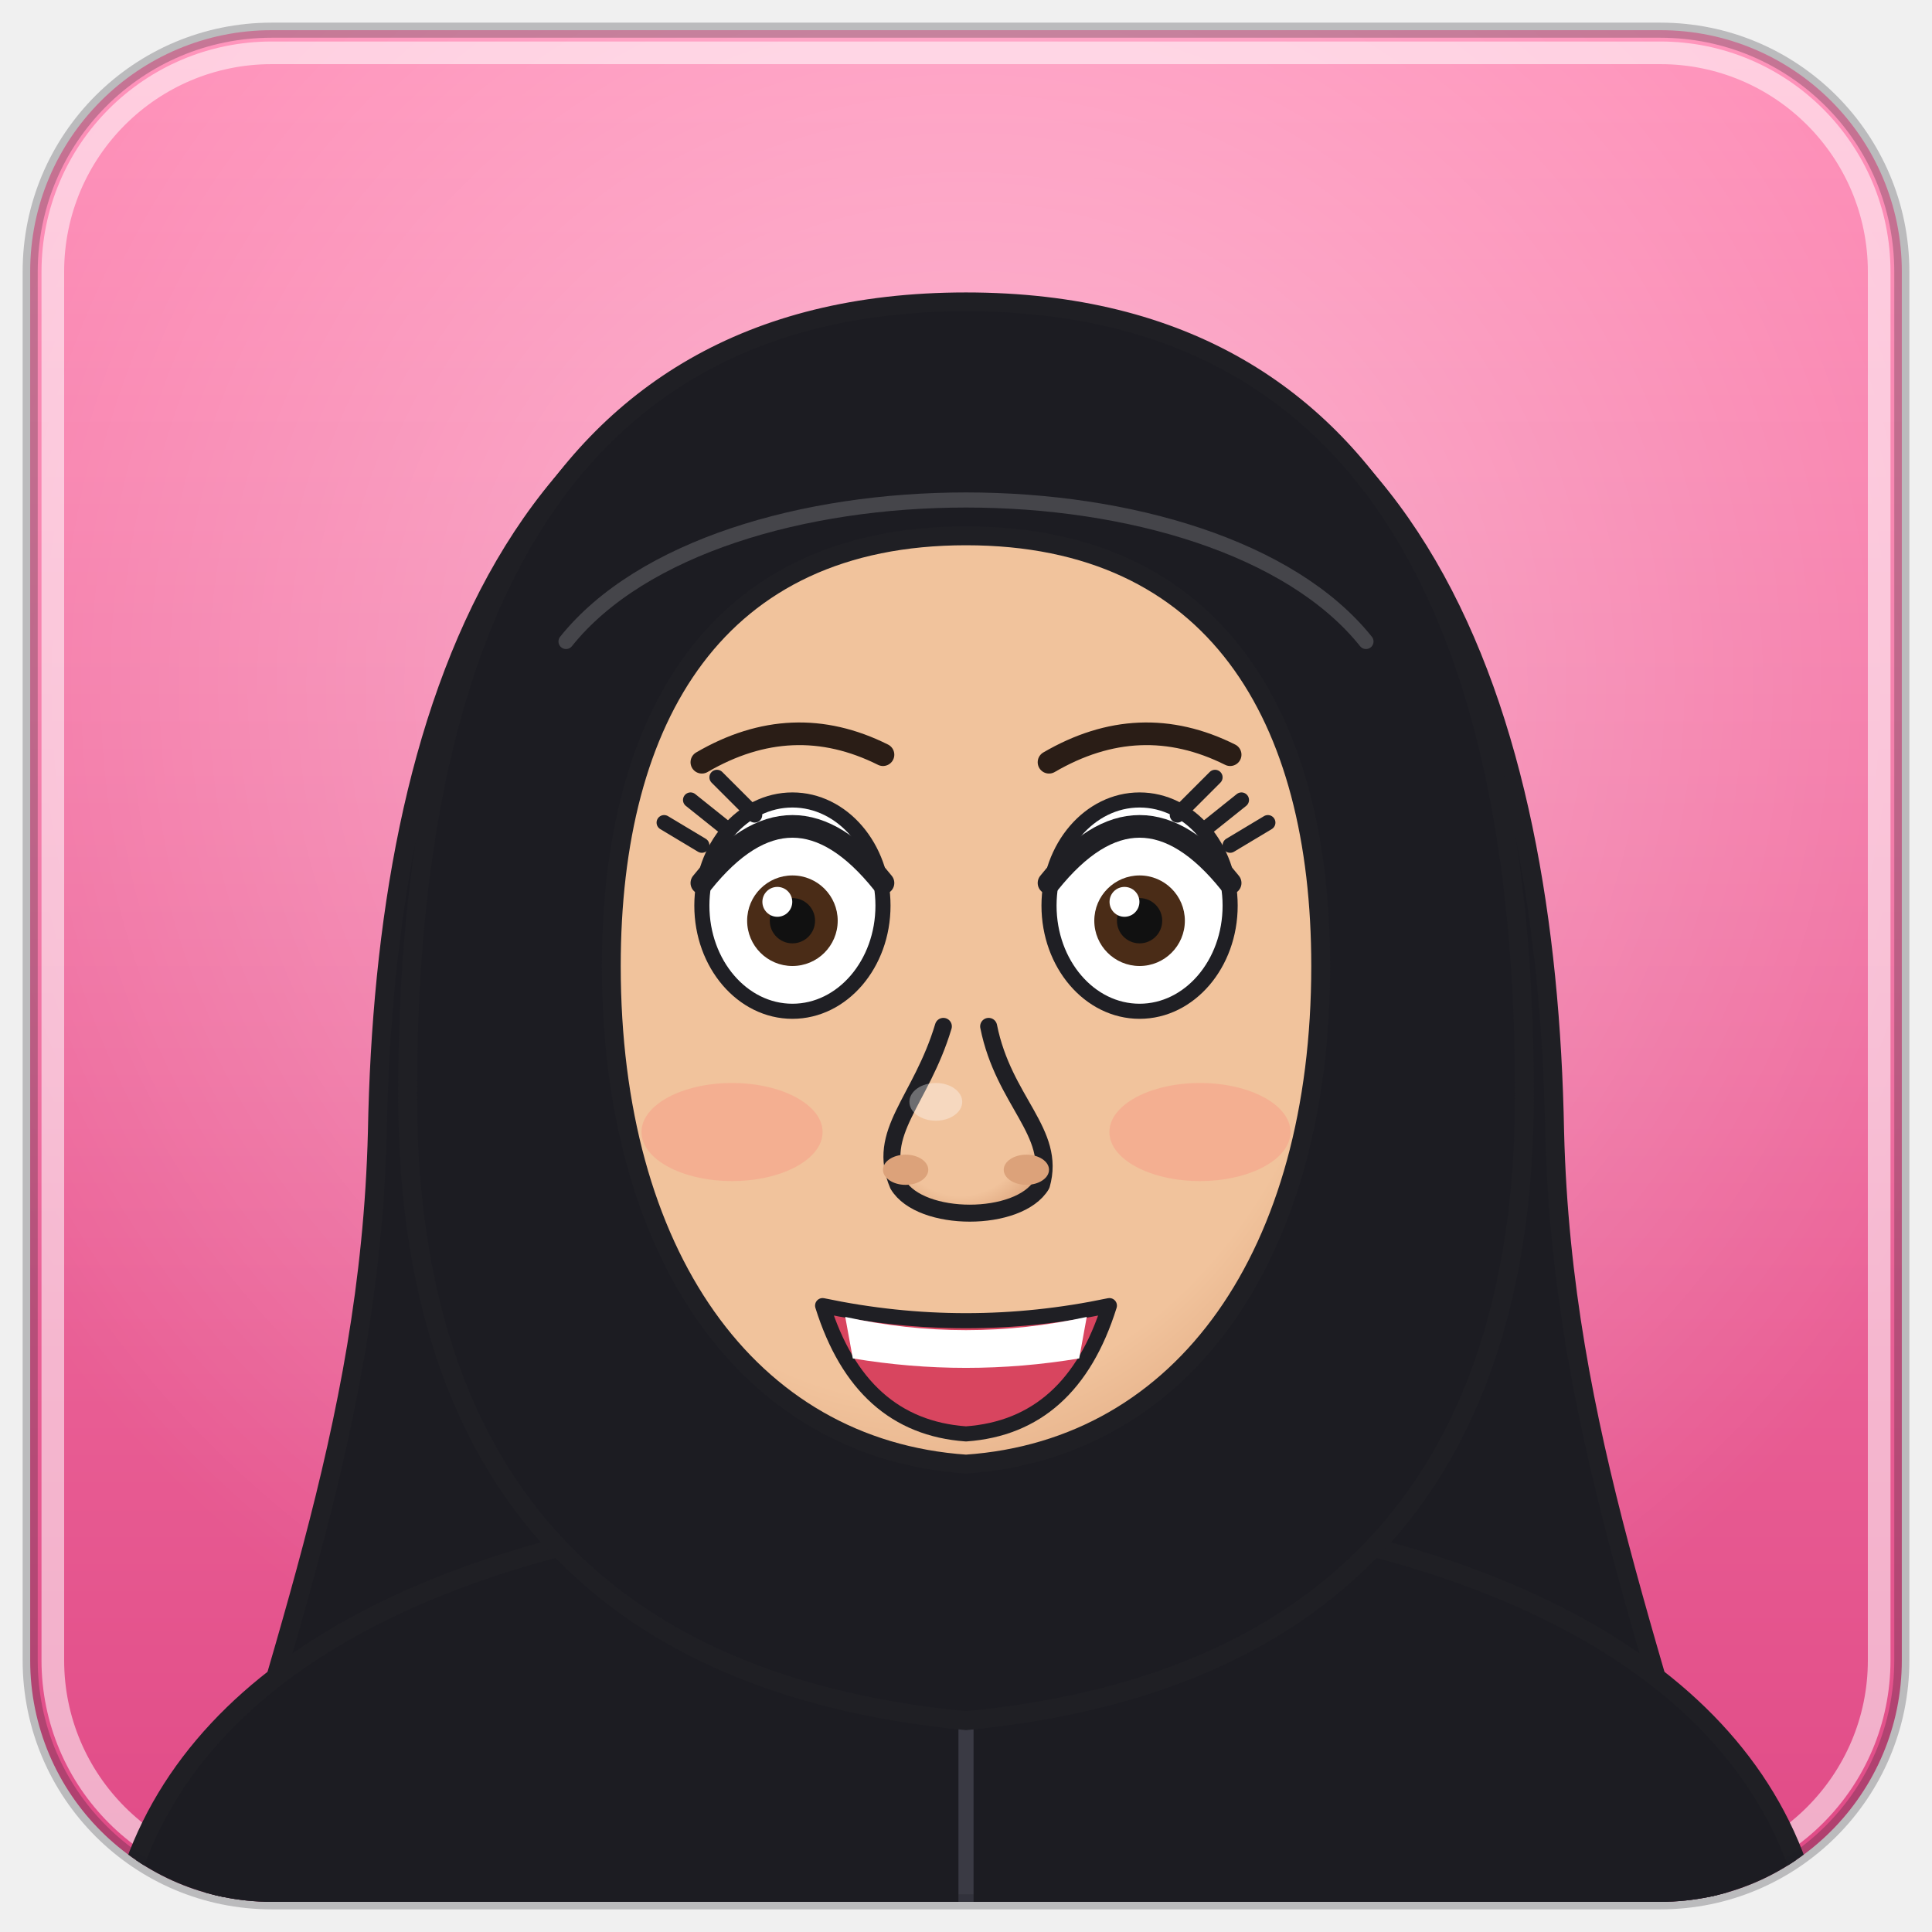
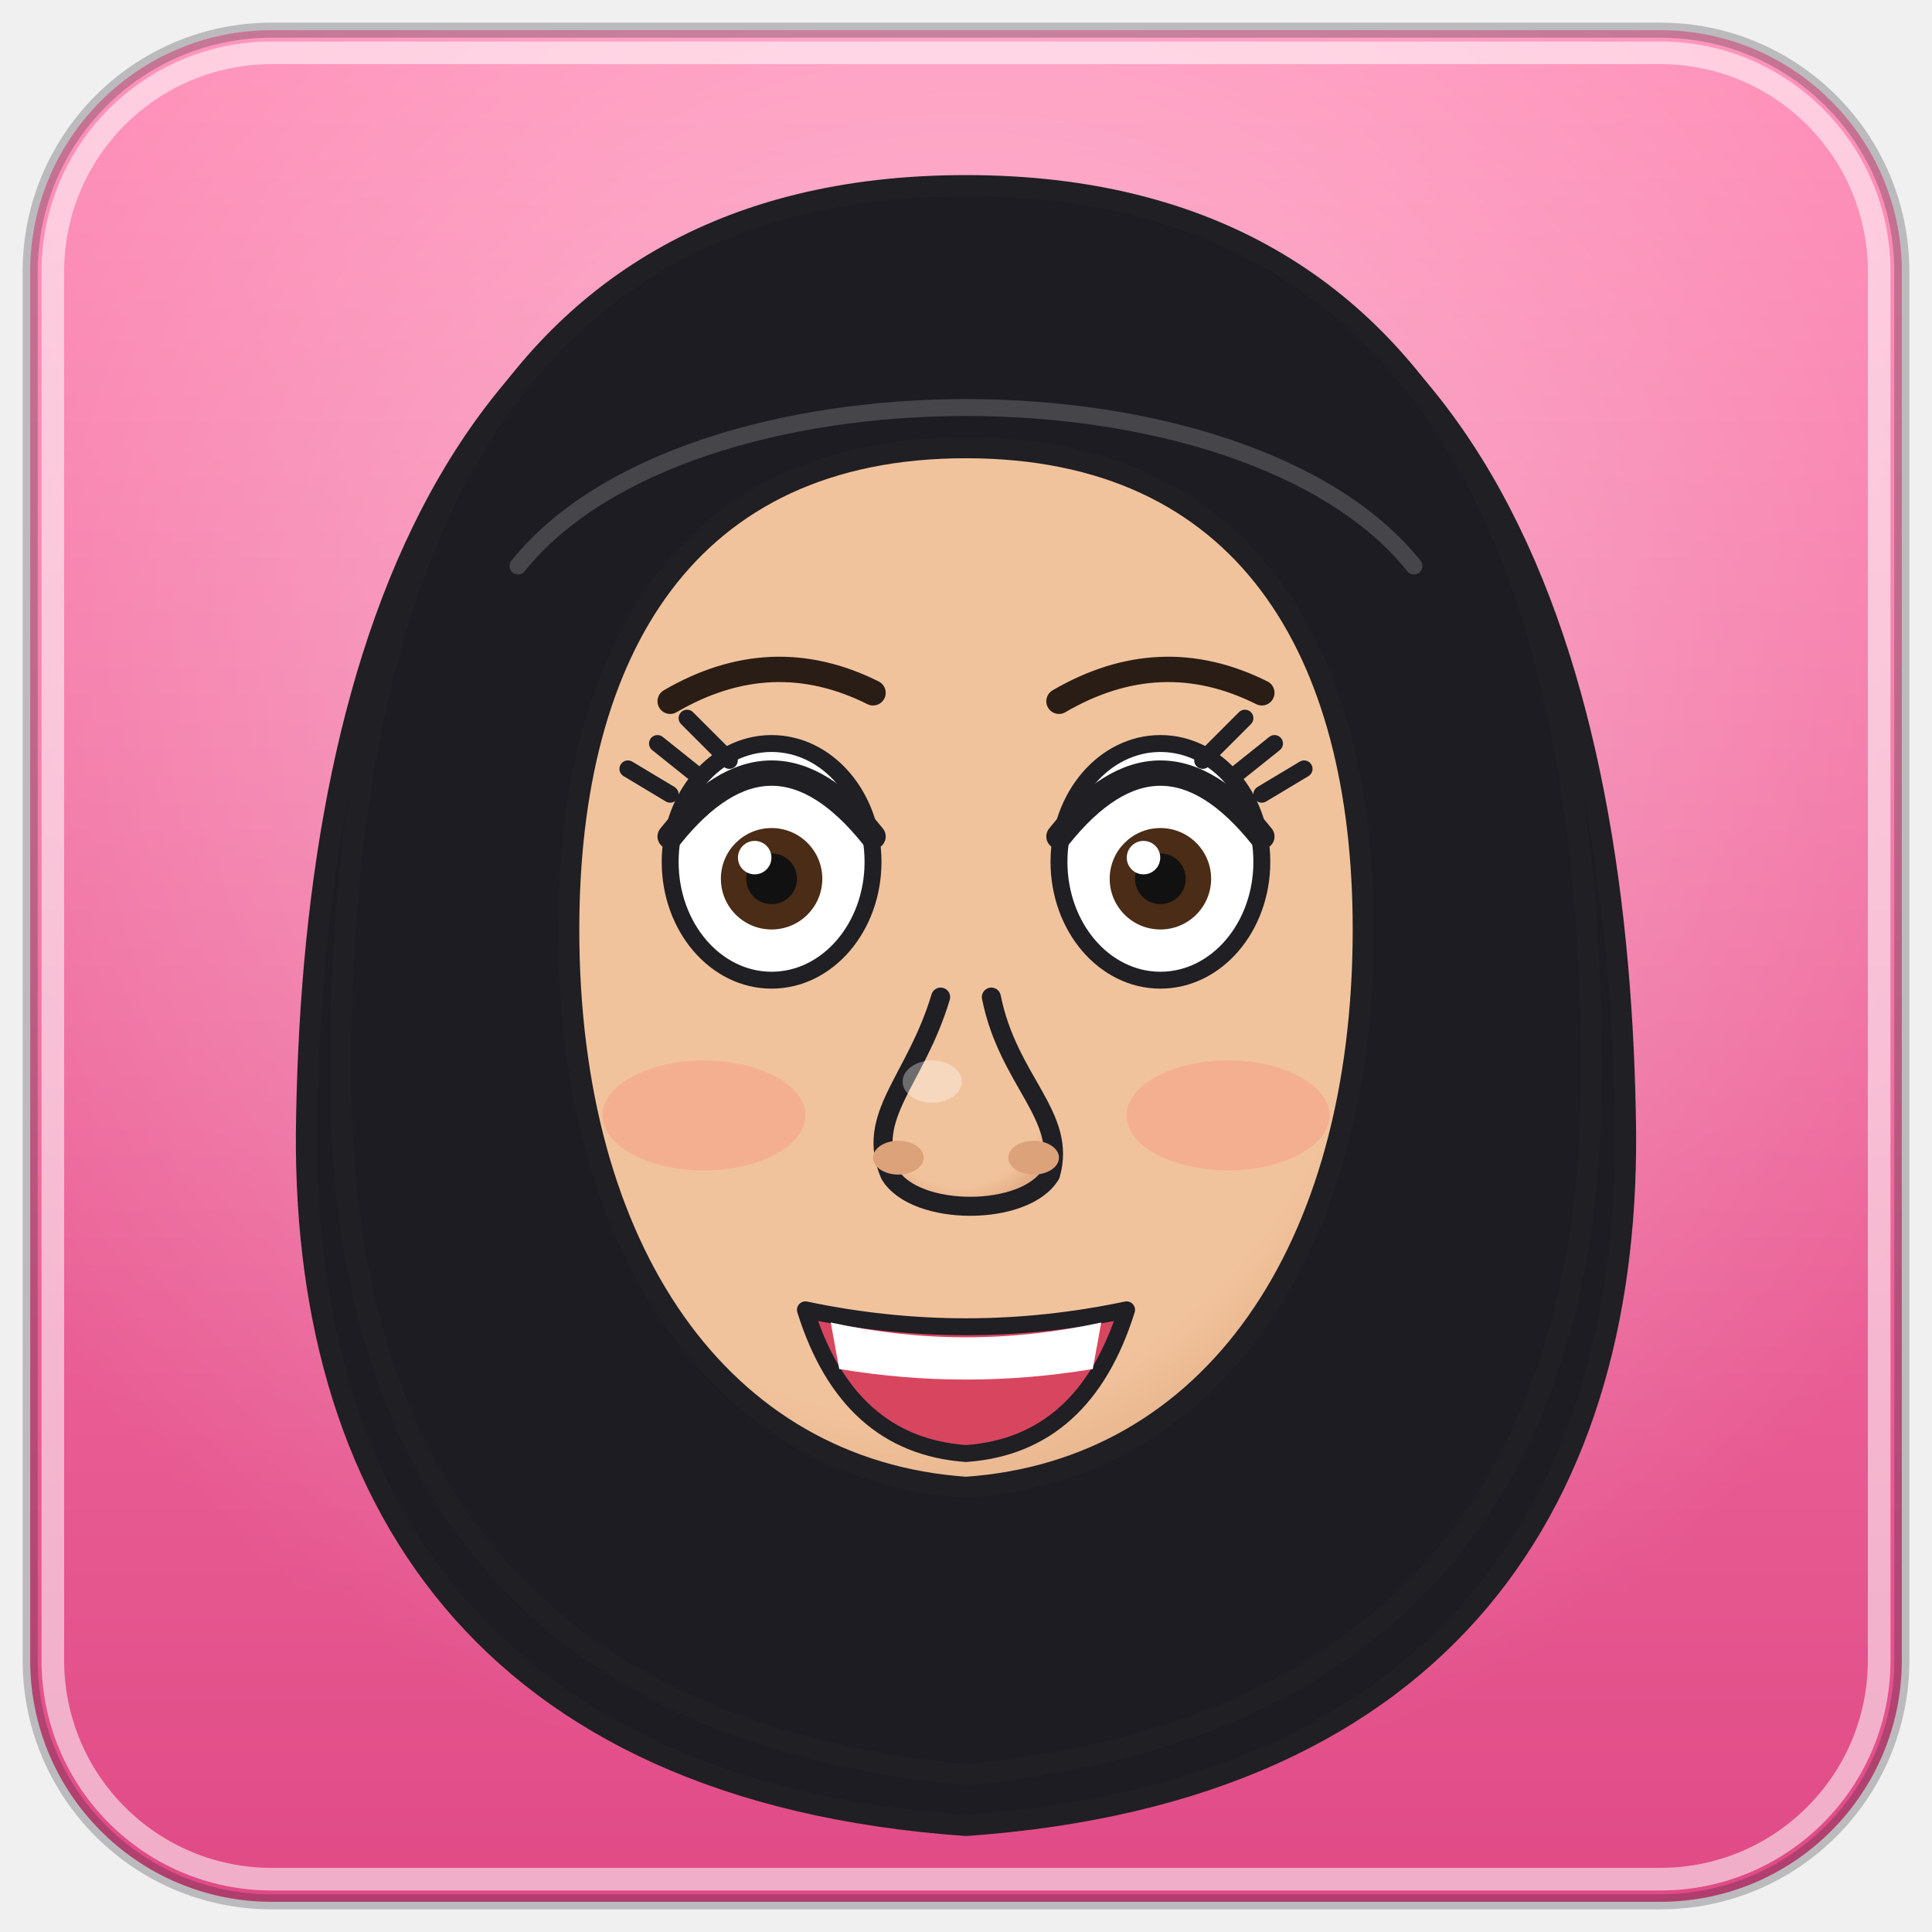
<svg xmlns="http://www.w3.org/2000/svg" viewBox="0 0 512 512" width="512" height="512">
  <defs>
    <clipPath id="carda29">
      <rect x="8" y="8" width="496" height="496" rx="64" />
    </clipPath>
  </defs>
  <g clip-path="url(#carda29)">
    <defs>
      <linearGradient id="bga29" x1="0" y1="0" x2="0" y2="1">
        <stop offset="0" stop-color="#ff8fb8" />
        <stop offset="1" stop-color="#e04a86" />
      </linearGradient>
      <radialGradient id="glowa29" cx="0.5" cy="0.35" r="0.6">
        <stop offset="0" stop-color="#fff" stop-opacity="0.45" />
        <stop offset="1" stop-color="#fff" stop-opacity="0" />
      </radialGradient>
      <radialGradient id="skina29" cx="0.45" cy="0.38" r="0.7">
        <stop offset="0" stop-color="#f1c39c" />
        <stop offset="0.75" stop-color="#f1c39c" />
        <stop offset="1" stop-color="#dca27a" />
      </radialGradient>
      <pattern id="shma29" width="26" height="26" patternUnits="userSpaceOnUse" patternTransform="rotate(45 256 256)">
        <rect width="26" height="26" fill="#fbfbfb" />
        <rect x="2" y="2" width="9" height="9" fill="#d42b2b" />
        <rect x="15" y="15" width="9" height="9" fill="#d42b2b" />
        <rect x="15" y="4" width="5" height="5" fill="#d42b2b" opacity="0.55" />
        <rect x="4" y="15" width="5" height="5" fill="#d42b2b" opacity="0.55" />
      </pattern>
      <pattern id="knita29" width="14" height="14" patternUnits="userSpaceOnUse">
        <rect width="14" height="14" fill="#ffffff" />
        <circle cx="7" cy="7" r="2.6" fill="#d9dde3" />
      </pattern>
      <pattern id="kummaa29" width="30" height="30" patternUnits="userSpaceOnUse">
        <rect width="30" height="30" fill="#f7f3e8" />
        <path d="M15 3 L27 15 L15 27 L3 15 Z" fill="none" stroke="#1d7a5f" stroke-width="3" />
        <circle cx="15" cy="15" r="3.5" fill="#d6372f" />
      </pattern>
      <linearGradient id="lensa29" x1="0" y1="0" x2="0" y2="1">
        <stop offset="0" stop-color="#2b2b33" />
        <stop offset="1" stop-color="#5d6170" />
      </linearGradient>
      <linearGradient id="rainbowa29" x1="0" y1="0" x2="1" y2="1">
        <stop offset="0" stop-color="#29d39a" />
        <stop offset="0.5" stop-color="#3b8cff" />
        <stop offset="1" stop-color="#b84dff" />
      </linearGradient>
    </defs>
    <rect x="8" y="8" width="496" height="496" rx="64" fill="url(#bga29)" />
    <rect x="8" y="8" width="496" height="496" rx="64" fill="url(#glowa29)" />
    <rect x="14" y="14" width="484" height="484" rx="58" fill="none" stroke="#ffffff" stroke-opacity="0.55" stroke-width="6" />
-     <path d="M256,82 C376,82 410,190 412,300 C414,380 440,440 460,520 L52,520 C72,440 98,380 100,300 C102,190 136,82 256,82 Z" fill="#1c1c22" stroke="#1f1f24" stroke-width="5" stroke-linejoin="round" stroke-linecap="round" />
-     <path d="M30,520 C36,455 96,418 176,404 L336,404 C416,418 476,455 482,520 Z" fill="#1c1c22" stroke="#1f1f24" stroke-width="5" stroke-linejoin="round" stroke-linecap="round" />
-     <path d="M256,440 L256,520" fill="none" stroke="#3a3a44" stroke-width="4" stroke-linecap="round" stroke-linejoin="round" />
-     <path d="M214,320 L214,412 Q256,440 298,412 L298,320 Z" fill="url(#skina29)" stroke="#1f1f24" stroke-width="5" stroke-linejoin="round" stroke-linecap="round" />
-     <path d="M214,350 Q256,395 298,350 L298,330 L214,330 Z" fill="#dca27a" opacity="0.8" />
-     <path d="M256,118 C331.6,118 364,176 364,258 C364,323 340.96,370 256,398 C171.04,370 148,323 148,258 C148,176 180.4,118 256,118 Z" fill="url(#skina29)" stroke="#1f1f24" stroke-width="5" stroke-linejoin="round" stroke-linecap="round" />
-     <ellipse cx="194" cy="300" rx="24" ry="13" fill="#ff6b6b" opacity="0.22" />
-     <ellipse cx="318" cy="300" rx="24" ry="13" fill="#ff6b6b" opacity="0.22" />
-     <path d="M218,346 Q256,354 294,346 Q284,378 256,380 Q228,378 218,346 Z" fill="#d8455f" stroke="#1f1f24" stroke-width="4" stroke-linejoin="round" stroke-linecap="round" />
-     <path d="M224,349 Q256,356 288,349 L286,360 Q256,365 226,360 Z" fill="#fff" />
-     <g transform="translate(256 300) scale(1.0) translate(-256 -300)">
-       <path d="M250,272 C244,292 232,300 238,314 C244,324 270,324 276,314 C280,300 266,292 262,272" fill="url(#skina29)" stroke="#1f1f24" stroke-width="4.5" stroke-linejoin="round" stroke-linecap="round" />
-       <ellipse cx="240" cy="310" rx="6" ry="4" fill="#dca27a" />
-       <ellipse cx="272" cy="310" rx="6" ry="4" fill="#dca27a" />
-       <ellipse cx="248" cy="292" rx="7" ry="5" fill="#fff" opacity="0.35" />
+     <g transform="translate(256 262) scale(1.12) translate(-256 -270)">
+       <path d="M256,82 C376,82 410,190 412,300 C414,390 370,460 256,468 C142,460 98,390 100,300 C102,190 136,82 256,82 Z" fill="#1c1c22" stroke="#1f1f24" stroke-width="5" stroke-linejoin="round" stroke-linecap="round" />
+       <path d="M256,118 C331.6,118 364,176 364,258 C364,323 340.96,370 256,398 C171.04,370 148,323 148,258 C148,176 180.4,118 256,118 Z" fill="url(#skina29)" stroke="#1f1f24" stroke-width="5" stroke-linejoin="round" stroke-linecap="round" />
+       <ellipse cx="194" cy="300" rx="24" ry="13" fill="#ff6b6b" opacity="0.22" />
+       <ellipse cx="318" cy="300" rx="24" ry="13" fill="#ff6b6b" opacity="0.22" />
+       <path d="M218,346 Q256,354 294,346 Q284,378 256,380 Q228,378 218,346 Z" fill="#d8455f" stroke="#1f1f24" stroke-width="4" stroke-linejoin="round" stroke-linecap="round" />
+       <path d="M224,349 Q256,356 288,349 L286,360 Q256,365 226,360 Z" fill="#fff" />
+       <g transform="translate(256 300) scale(1.0) translate(-256 -300)">
+         <path d="M250,272 C244,292 232,300 238,314 C244,324 270,324 276,314 C280,300 266,292 262,272" fill="url(#skina29)" stroke="#1f1f24" stroke-width="4.5" stroke-linejoin="round" stroke-linecap="round" />
+         <ellipse cx="240" cy="310" rx="6" ry="4" fill="#dca27a" />
+         <ellipse cx="272" cy="310" rx="6" ry="4" fill="#dca27a" />
+         <ellipse cx="248" cy="292" rx="7" ry="5" fill="#fff" opacity="0.35" />
+       </g>
+       <ellipse cx="210" cy="240" rx="24" ry="28" fill="#ffffff" stroke="#1f1f24" stroke-width="4" />
+       <circle cx="210" cy="244" r="12" fill="#4a2c17" />
+       <circle cx="210" cy="244" r="6.0" fill="#111" />
+       <circle cx="206" cy="239" r="3.96" fill="#fff" />
+       <path d="M200,216 L190,206" fill="none" stroke="#1f1f24" stroke-width="4" stroke-linecap="round" stroke-linejoin="round" />
+       <path d="M193,220 L183,212" fill="none" stroke="#1f1f24" stroke-width="4" stroke-linecap="round" stroke-linejoin="round" />
+       <path d="M186,224 L176,218" fill="none" stroke="#1f1f24" stroke-width="4" stroke-linecap="round" stroke-linejoin="round" />
+       <path d="M186,234 Q210,204 234,234" fill="none" stroke="#1f1f24" stroke-width="6" stroke-linecap="round" stroke-linejoin="round" />
+       <ellipse cx="302" cy="240" rx="24" ry="28" fill="#ffffff" stroke="#1f1f24" stroke-width="4" />
+       <circle cx="302" cy="244" r="12" fill="#4a2c17" />
+       <circle cx="302" cy="244" r="6.0" fill="#111" />
+       <circle cx="298" cy="239" r="3.96" fill="#fff" />
+       <path d="M312,216 L322,206" fill="none" stroke="#1f1f24" stroke-width="4" stroke-linecap="round" stroke-linejoin="round" />
+       <path d="M319,220 L329,212" fill="none" stroke="#1f1f24" stroke-width="4" stroke-linecap="round" stroke-linejoin="round" />
+       <path d="M326,224 L336,218" fill="none" stroke="#1f1f24" stroke-width="4" stroke-linecap="round" stroke-linejoin="round" />
+       <path d="M278,234 Q302,204 326,234" fill="none" stroke="#1f1f24" stroke-width="6" stroke-linecap="round" stroke-linejoin="round" />
+       <path d="M186,202 Q210,188 234,200" fill="none" stroke="#2a1d16" stroke-width="6" stroke-linecap="round" stroke-linejoin="round" />
+       <path d="M278,202 Q302,188 326,200" fill="none" stroke="#2a1d16" stroke-width="6" stroke-linecap="round" stroke-linejoin="round" />
+       <path d="M256,80 C372,80 404,180 404,290 C404,384 360,446 256,456 C152,446 108,384 108,290 C108,180 140,80 256,80 Z M256,142 C322,142 350,190 350,256 C350,332 314,384 256,388 C198,384 162,332 162,256 C162,190 190,142 256,142 Z" fill="#1c1c22" stroke="#1f1f24" stroke-width="5" stroke-linejoin="round" stroke-linecap="round" fill-rule="evenodd" />
+       <path d="M150,170 C190,120 322,120 362,170" fill="none" stroke="#ffffff" stroke-width="4" stroke-linecap="round" stroke-linejoin="round" opacity="0.18" />
    </g>
-     <ellipse cx="210" cy="240" rx="24" ry="28" fill="#ffffff" stroke="#1f1f24" stroke-width="4" />
-     <circle cx="210" cy="244" r="12" fill="#4a2c17" />
-     <circle cx="210" cy="244" r="6.0" fill="#111" />
-     <circle cx="206" cy="239" r="3.96" fill="#fff" />
-     <path d="M200,216 L190,206" fill="none" stroke="#1f1f24" stroke-width="4" stroke-linecap="round" stroke-linejoin="round" />
-     <path d="M193,220 L183,212" fill="none" stroke="#1f1f24" stroke-width="4" stroke-linecap="round" stroke-linejoin="round" />
-     <path d="M186,224 L176,218" fill="none" stroke="#1f1f24" stroke-width="4" stroke-linecap="round" stroke-linejoin="round" />
-     <path d="M186,234 Q210,204 234,234" fill="none" stroke="#1f1f24" stroke-width="6" stroke-linecap="round" stroke-linejoin="round" />
-     <ellipse cx="302" cy="240" rx="24" ry="28" fill="#ffffff" stroke="#1f1f24" stroke-width="4" />
-     <circle cx="302" cy="244" r="12" fill="#4a2c17" />
-     <circle cx="302" cy="244" r="6.0" fill="#111" />
-     <circle cx="298" cy="239" r="3.96" fill="#fff" />
-     <path d="M312,216 L322,206" fill="none" stroke="#1f1f24" stroke-width="4" stroke-linecap="round" stroke-linejoin="round" />
-     <path d="M319,220 L329,212" fill="none" stroke="#1f1f24" stroke-width="4" stroke-linecap="round" stroke-linejoin="round" />
-     <path d="M326,224 L336,218" fill="none" stroke="#1f1f24" stroke-width="4" stroke-linecap="round" stroke-linejoin="round" />
-     <path d="M278,234 Q302,204 326,234" fill="none" stroke="#1f1f24" stroke-width="6" stroke-linecap="round" stroke-linejoin="round" />
-     <path d="M186,202 Q210,188 234,200" fill="none" stroke="#2a1d16" stroke-width="6" stroke-linecap="round" stroke-linejoin="round" />
-     <path d="M278,202 Q302,188 326,200" fill="none" stroke="#2a1d16" stroke-width="6" stroke-linecap="round" stroke-linejoin="round" />
-     <path d="M256,80 C372,80 404,180 404,290 C404,384 360,446 256,456 C152,446 108,384 108,290 C108,180 140,80 256,80 Z M256,142 C322,142 350,190 350,256 C350,332 314,384 256,388 C198,384 162,332 162,256 C162,190 190,142 256,142 Z" fill="#1c1c22" stroke="#1f1f24" stroke-width="5" stroke-linejoin="round" stroke-linecap="round" fill-rule="evenodd" />
-     <path d="M150,170 C190,120 322,120 362,170" fill="none" stroke="#ffffff" stroke-width="4" stroke-linecap="round" stroke-linejoin="round" opacity="0.18" />
  </g>
  <rect x="8" y="8" width="496" height="496" rx="64" fill="none" stroke="#1f1f24" stroke-opacity="0.25" stroke-width="4" />
</svg>
